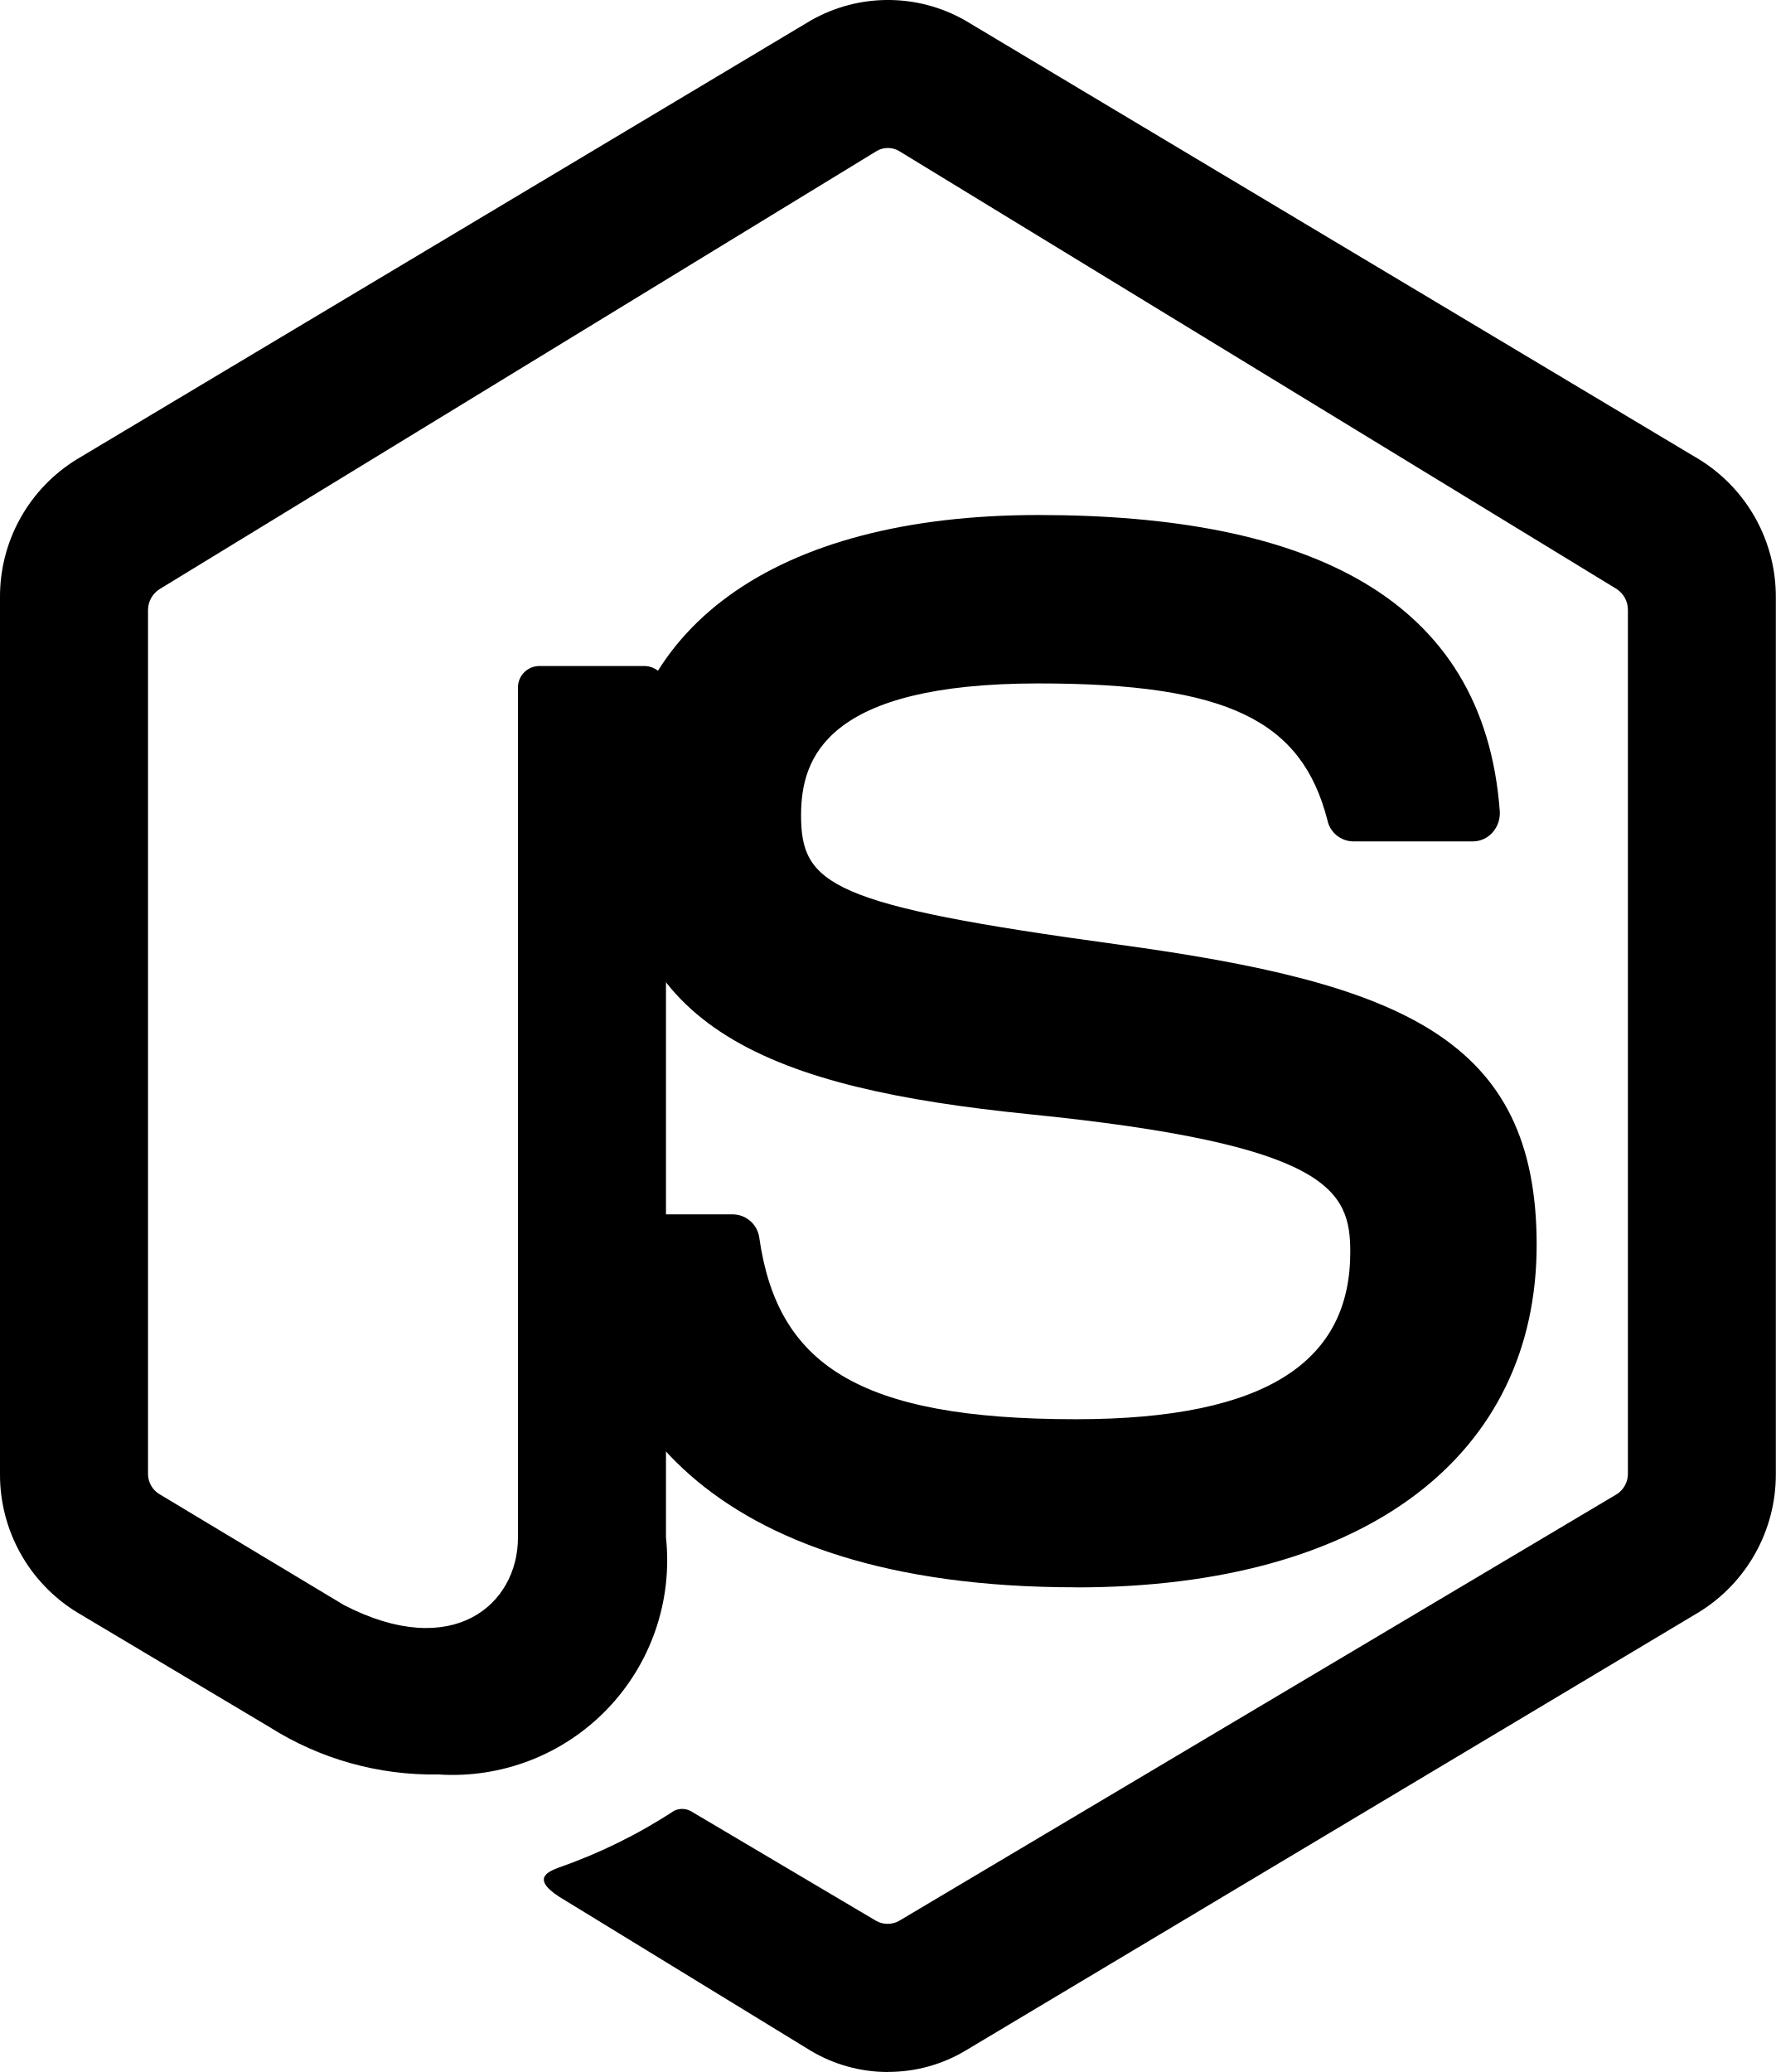
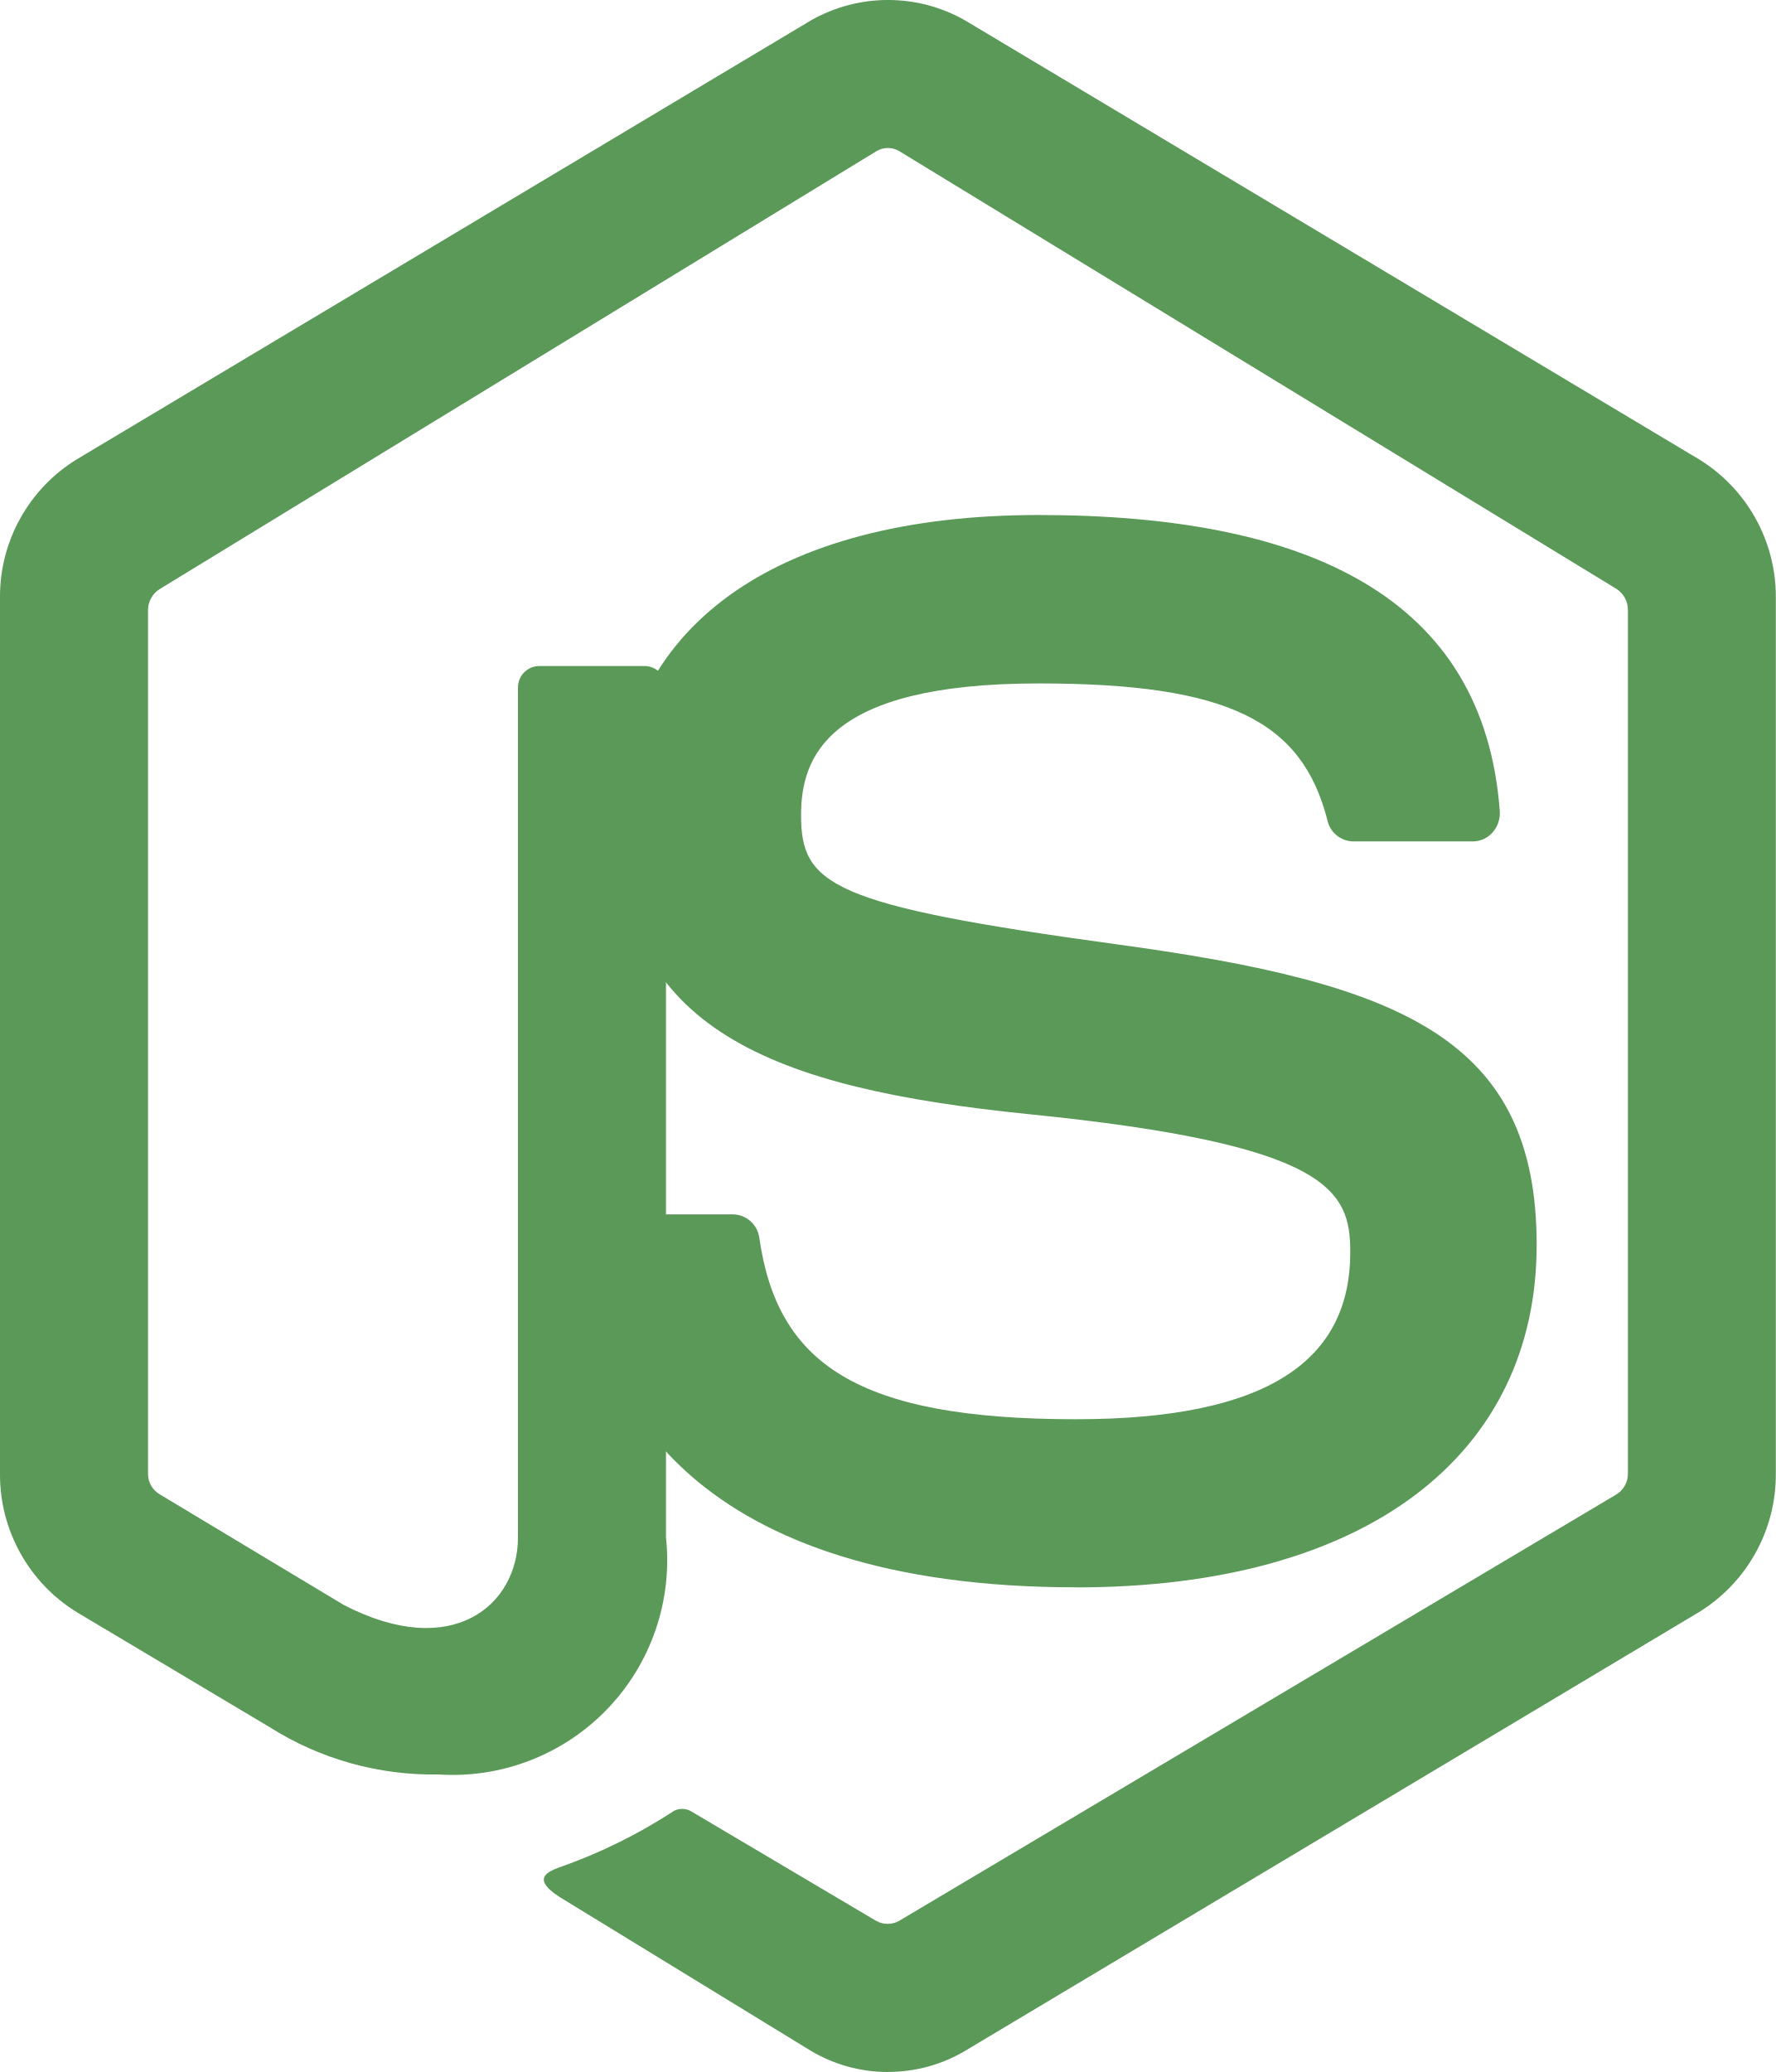
<svg xmlns="http://www.w3.org/2000/svg" id="Icon_ionic-logo-nodejs" data-name="Icon ionic-logo-nodejs" width="21.429" height="25" viewBox="0 0 21.429 25">
-   <path id="パス_12" data-name="パス 12" d="M8.46,20.5a1.816,1.816,0,0,1-.928-.257l-2.957-1.81c-.442-.255-.224-.346-.081-.4a6.376,6.376,0,0,0,1.392-.686.223.223,0,0,1,.221.018l2.216,1.312a.284.284,0,0,0,.275,0l8.66-5.148a.292.292,0,0,0,.135-.248V2.859a.3.3,0,0,0-.137-.253L8.6-2.677a.268.268,0,0,0-.273,0L-.324,2.608a.3.3,0,0,0-.14.251V13.283a.285.285,0,0,0,.138.245L1.9,14.866c1.318.681,2.1-.009,2.1-.815V3.8a.258.258,0,0,1,.256-.264H5.529a.26.26,0,0,1,.257.264V14.05A2.59,2.59,0,0,1,3.04,16.91,3.689,3.689,0,0,1,1,16.337L-1.32,14.954a1.948,1.948,0,0,1-.93-1.672V2.709A1.943,1.943,0,0,1-1.32,1.04L7.535-4.254a1.88,1.88,0,0,1,1.86,0L18.248,1.04a1.946,1.946,0,0,1,.93,1.669V13.282a1.951,1.951,0,0,1-.93,1.671L9.4,20.242a1.815,1.815,0,0,1-.932.257Z" transform="translate(2.25 4.5)" />
-   <path id="パス_13" data-name="パス 13" d="M14.691,18c-4.543,0-5.907-2.223-5.907-4.167a.326.326,0,0,1,.321-.333h1.443a.326.326,0,0,1,.321.282c.217,1.519,1.178,2.19,3.82,2.19,2.348,0,3.311-.727,3.311-2.017,0-.745-.243-1.3-3.9-1.666-3.053-.312-4.942-1.011-4.942-3.536,0-2.33,1.9-3.691,5.079-3.691,3.243,0,5.376.984,5.567,3.574a.352.352,0,0,1-.087.256A.318.318,0,0,1,19.485,9H18.037a.323.323,0,0,1-.314-.261c-.309-1.192-1.193-1.645-3.485-1.645-2.565,0-2.865.9-2.865,1.59,0,.841.354,1.086,3.818,1.559,3.429.468,5.058,1.133,5.058,3.625,0,2.516-2.026,4.133-5.56,4.133Z" transform="translate(-1.707 1.152)" />
+   <path id="パス_12" data-name="パス 12" d="M8.46,20.5a1.816,1.816,0,0,1-.928-.257l-2.957-1.81c-.442-.255-.224-.346-.081-.4a6.376,6.376,0,0,0,1.392-.686.223.223,0,0,1,.221.018l2.216,1.312a.284.284,0,0,0,.275,0l8.66-5.148a.292.292,0,0,0,.135-.248V2.859a.3.3,0,0,0-.137-.253L8.6-2.677a.268.268,0,0,0-.273,0L-.324,2.608a.3.3,0,0,0-.14.251V13.283a.285.285,0,0,0,.138.245L1.9,14.866c1.318.681,2.1-.009,2.1-.815V3.8a.258.258,0,0,1,.256-.264H5.529a.26.26,0,0,1,.257.264V14.05A2.59,2.59,0,0,1,3.04,16.91,3.689,3.689,0,0,1,1,16.337L-1.32,14.954a1.948,1.948,0,0,1-.93-1.672V2.709A1.943,1.943,0,0,1-1.32,1.04L7.535-4.254a1.88,1.88,0,0,1,1.86,0L18.248,1.04a1.946,1.946,0,0,1,.93,1.669V13.282a1.951,1.951,0,0,1-.93,1.671L9.4,20.242a1.815,1.815,0,0,1-.932.257Z" transform="translate(2.25 4.5)" fill="#5a9958" />
+   <path id="パス_13" data-name="パス 13" d="M14.691,18c-4.543,0-5.907-2.223-5.907-4.167a.326.326,0,0,1,.321-.333h1.443a.326.326,0,0,1,.321.282c.217,1.519,1.178,2.19,3.82,2.19,2.348,0,3.311-.727,3.311-2.017,0-.745-.243-1.3-3.9-1.666-3.053-.312-4.942-1.011-4.942-3.536,0-2.33,1.9-3.691,5.079-3.691,3.243,0,5.376.984,5.567,3.574a.352.352,0,0,1-.087.256A.318.318,0,0,1,19.485,9H18.037a.323.323,0,0,1-.314-.261c-.309-1.192-1.193-1.645-3.485-1.645-2.565,0-2.865.9-2.865,1.59,0,.841.354,1.086,3.818,1.559,3.429.468,5.058,1.133,5.058,3.625,0,2.516-2.026,4.133-5.56,4.133Z" transform="translate(-1.707 1.152)" fill="#5a9958" />
</svg>
